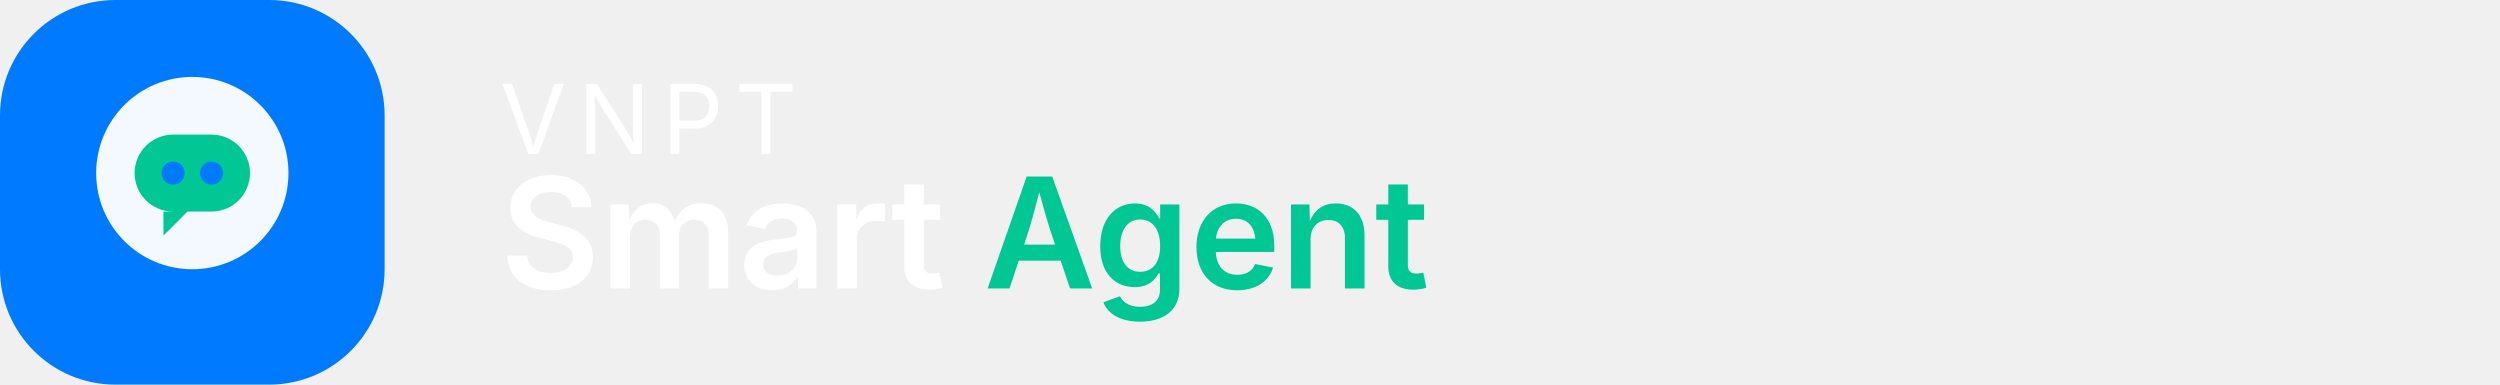
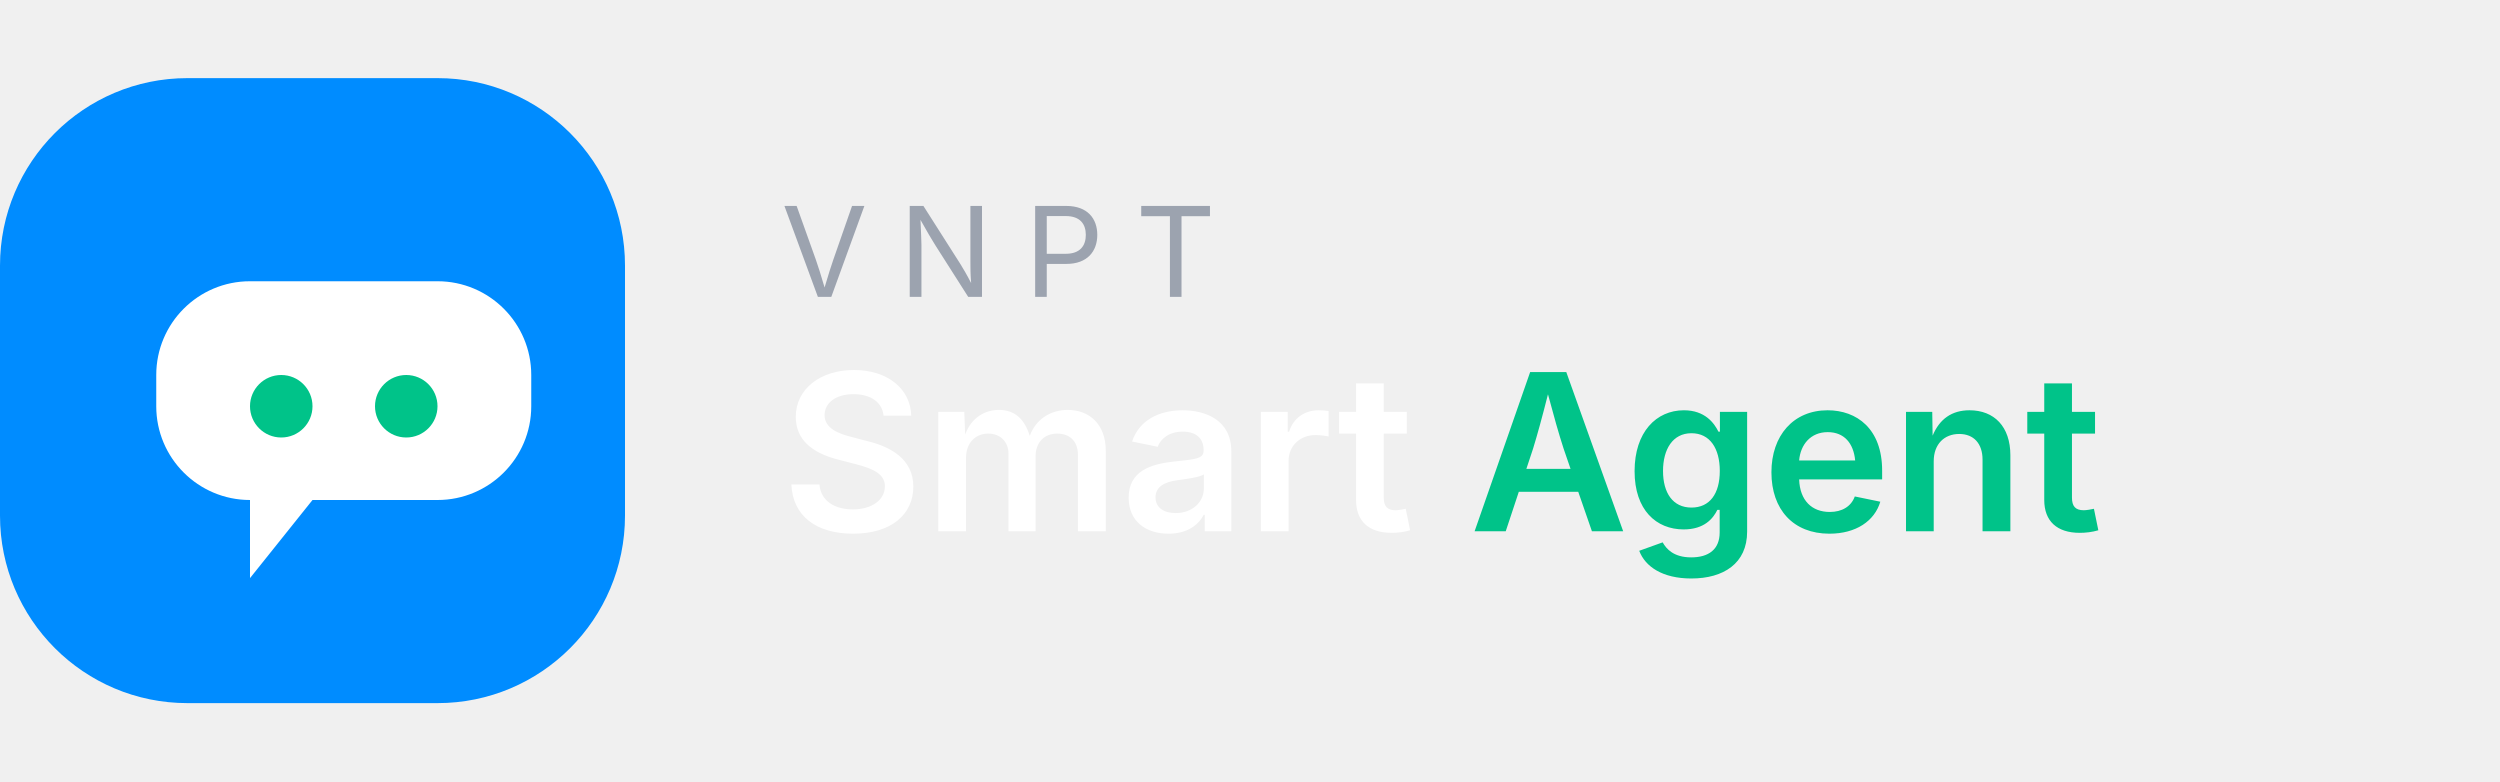
- <svg xmlns="http://www.w3.org/2000/svg" width="260" height="40" viewBox="0 0 260 40" fill="none">
-   <rect x="0" y="0" width="40" height="40" rx="12" fill="#007BFF" />
-   <circle cx="20" cy="18" r="10" fill="#FFFFFF" opacity="0.95" />
-   <path d="M14 18C14 15.791 15.791 14 18 14H22C24.209 14 26 15.791 26 18C26 20.209 24.209 22 22 22H19.5L17 24.5V22H18C15.791 22 14 20.209 14 18Z" fill="#00C794" />
-   <circle cx="18" cy="18" r="1.2" fill="#007BFF" />
-   <circle cx="22" cy="18" r="1.2" fill="#007BFF" />
-   <text x="52" y="16" fill="#FFFFFF" font-size="10" font-family="system-ui, -apple-system, BlinkMacSystemFont, 'Segoe UI', sans-serif" letter-spacing="0.12em">
-     VNPT
-   </text>
-   <text x="52" y="30" fill="#FFFFFF" font-size="16" font-family="system-ui, -apple-system, BlinkMacSystemFont, 'Segoe UI', sans-serif" font-weight="600">
-     Smart
-     <tspan fill="#00C794">Agent</tspan>
-   </text>
+ <svg xmlns="http://www.w3.org/2000/svg" viewBox="0 0 320 100" role="img" aria-labelledby="title desc">
+   <rect x="0" y="0" width="320" height="100" fill="none" />
+   <g>
+     <rect x="0" y="10" width="80" height="80" rx="24" fill="#008CFF" />
+     <path d="M24 36              h32              a12 12 0 0 1 12 12              v4              a12 12 0 0 1-12 12              h-16              l-8 10              v-10              a12 12 0 0 1-12-12              v-4              a12 12 0 0 1 12-12z" fill="#FFFFFF" />
+     <circle cx="36" cy="52" r="4" fill="#00C389" />
+     <circle cx="52" cy="52" r="4" fill="#00C389" />
+   </g>
+   <g font-family="system-ui, -apple-system, BlinkMacSystemFont, 'Segoe UI', sans-serif">
+     <text x="100" y="38" font-size="16" letter-spacing="4" fill="#9CA3AF">
+       VNPT
+     </text>
+     <text x="100" y="68" font-size="28" font-weight="600" fill="#FFFFFF">
+       Smart
+       <tspan fill="#00C389"> Agent</tspan>
+     </text>
+   </g>
</svg>
